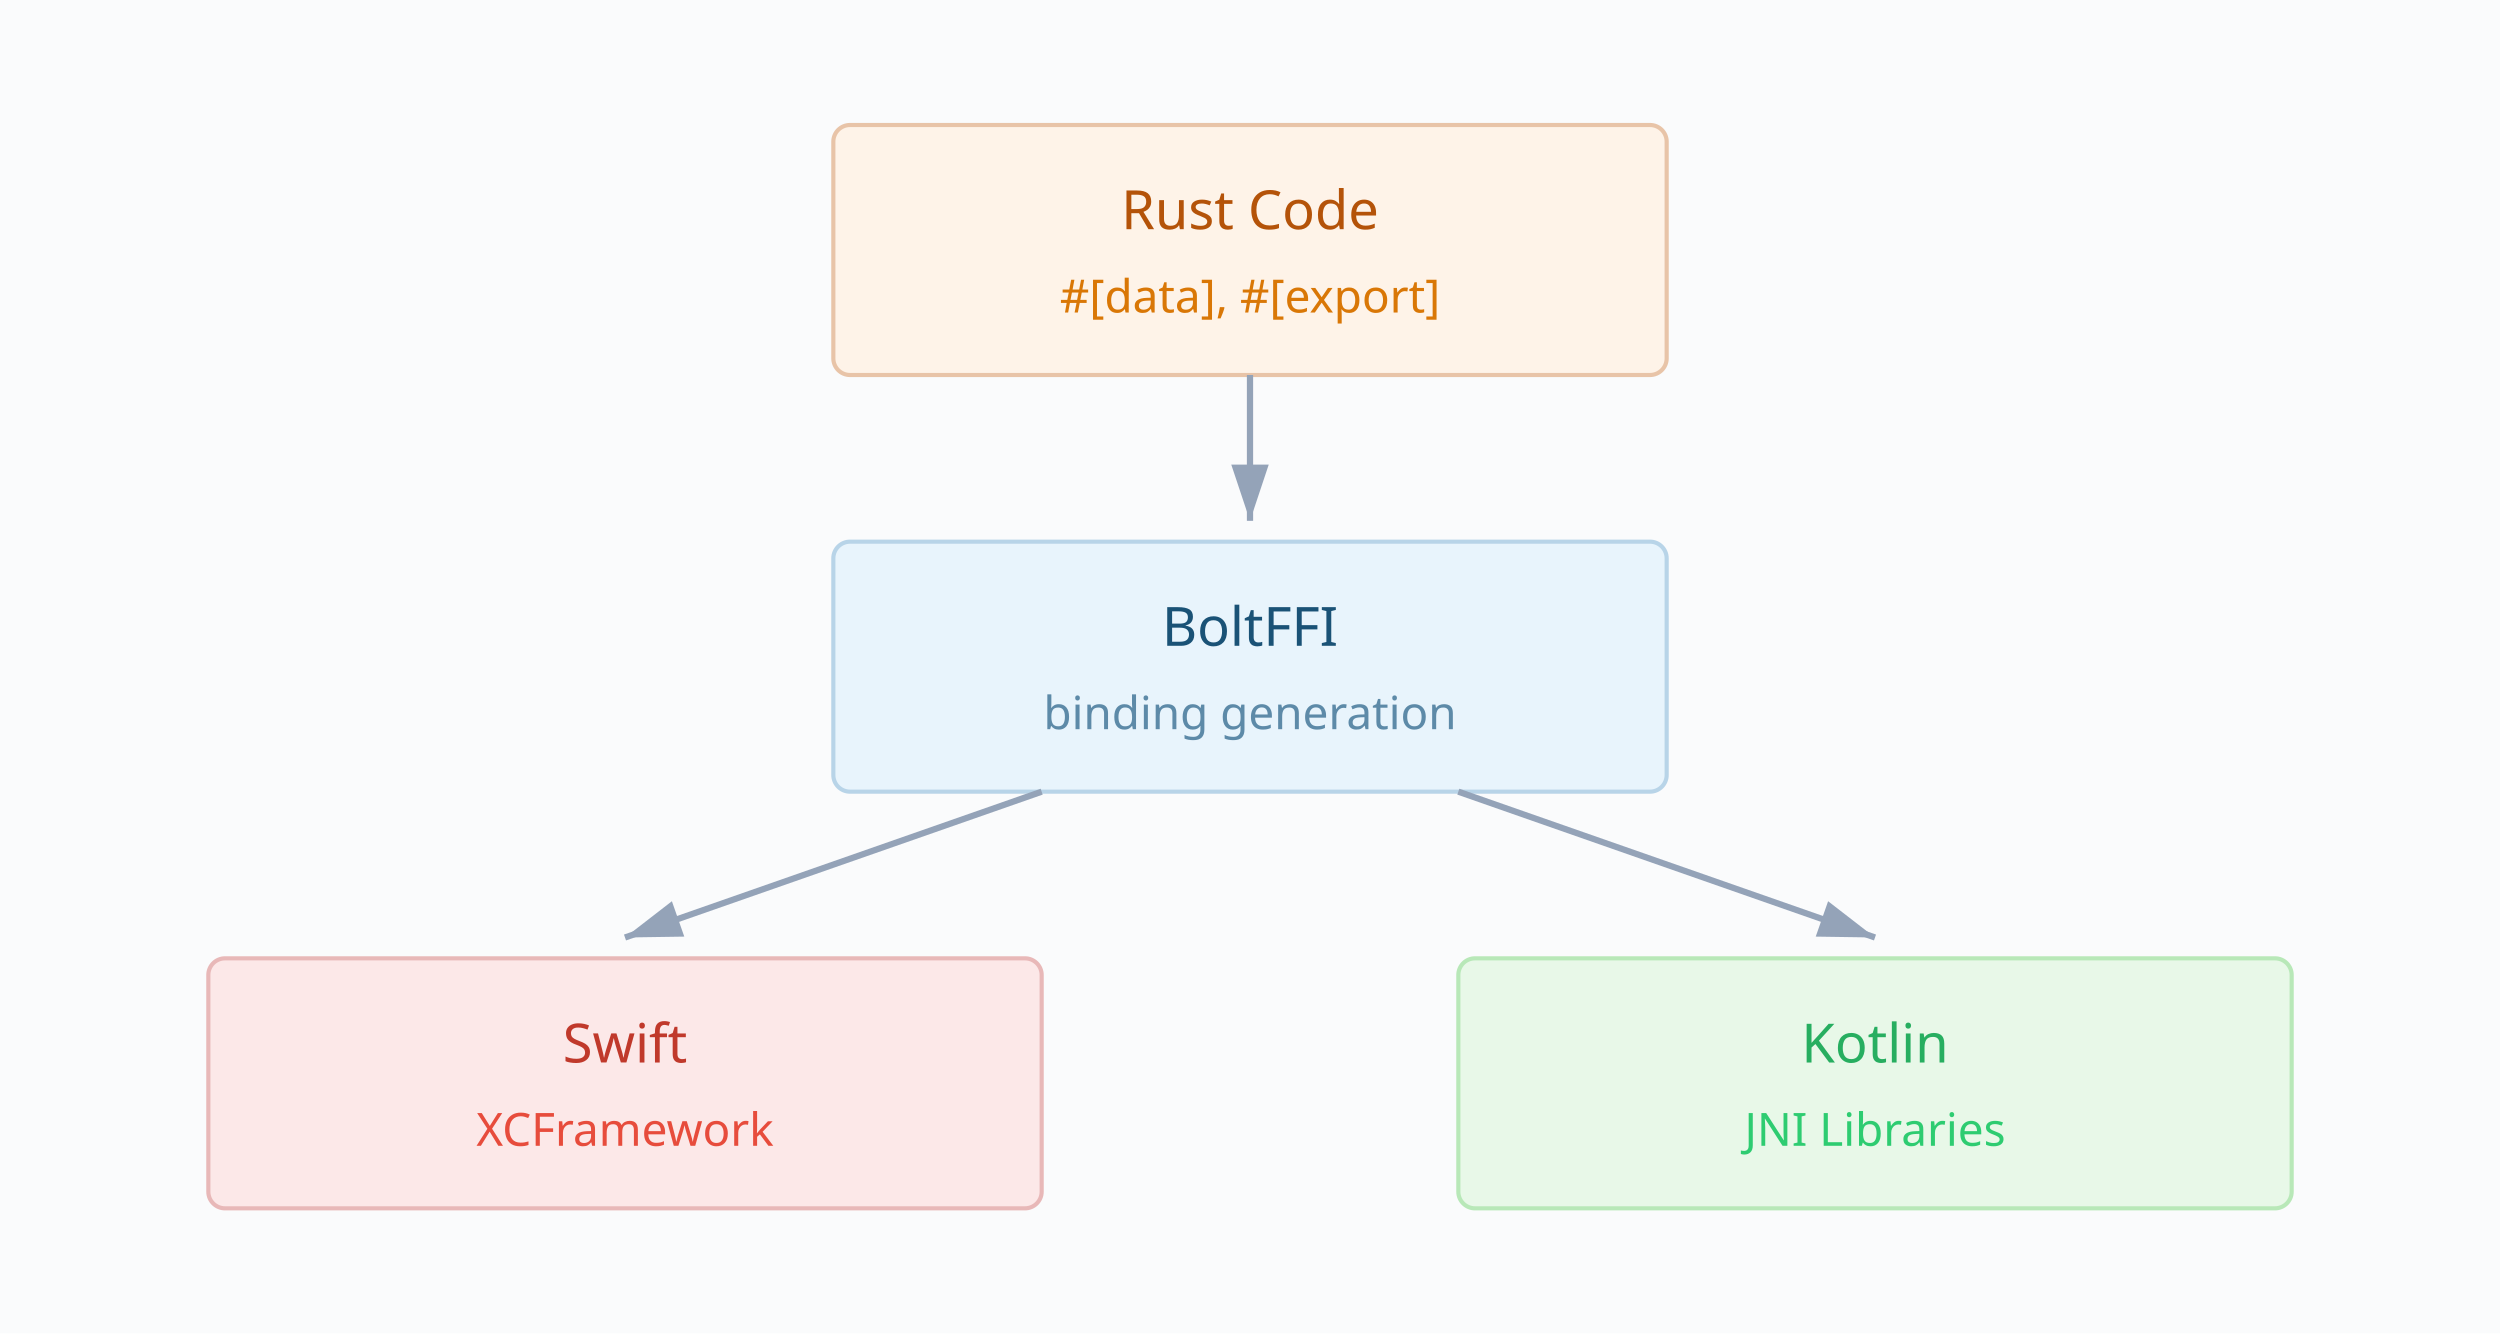
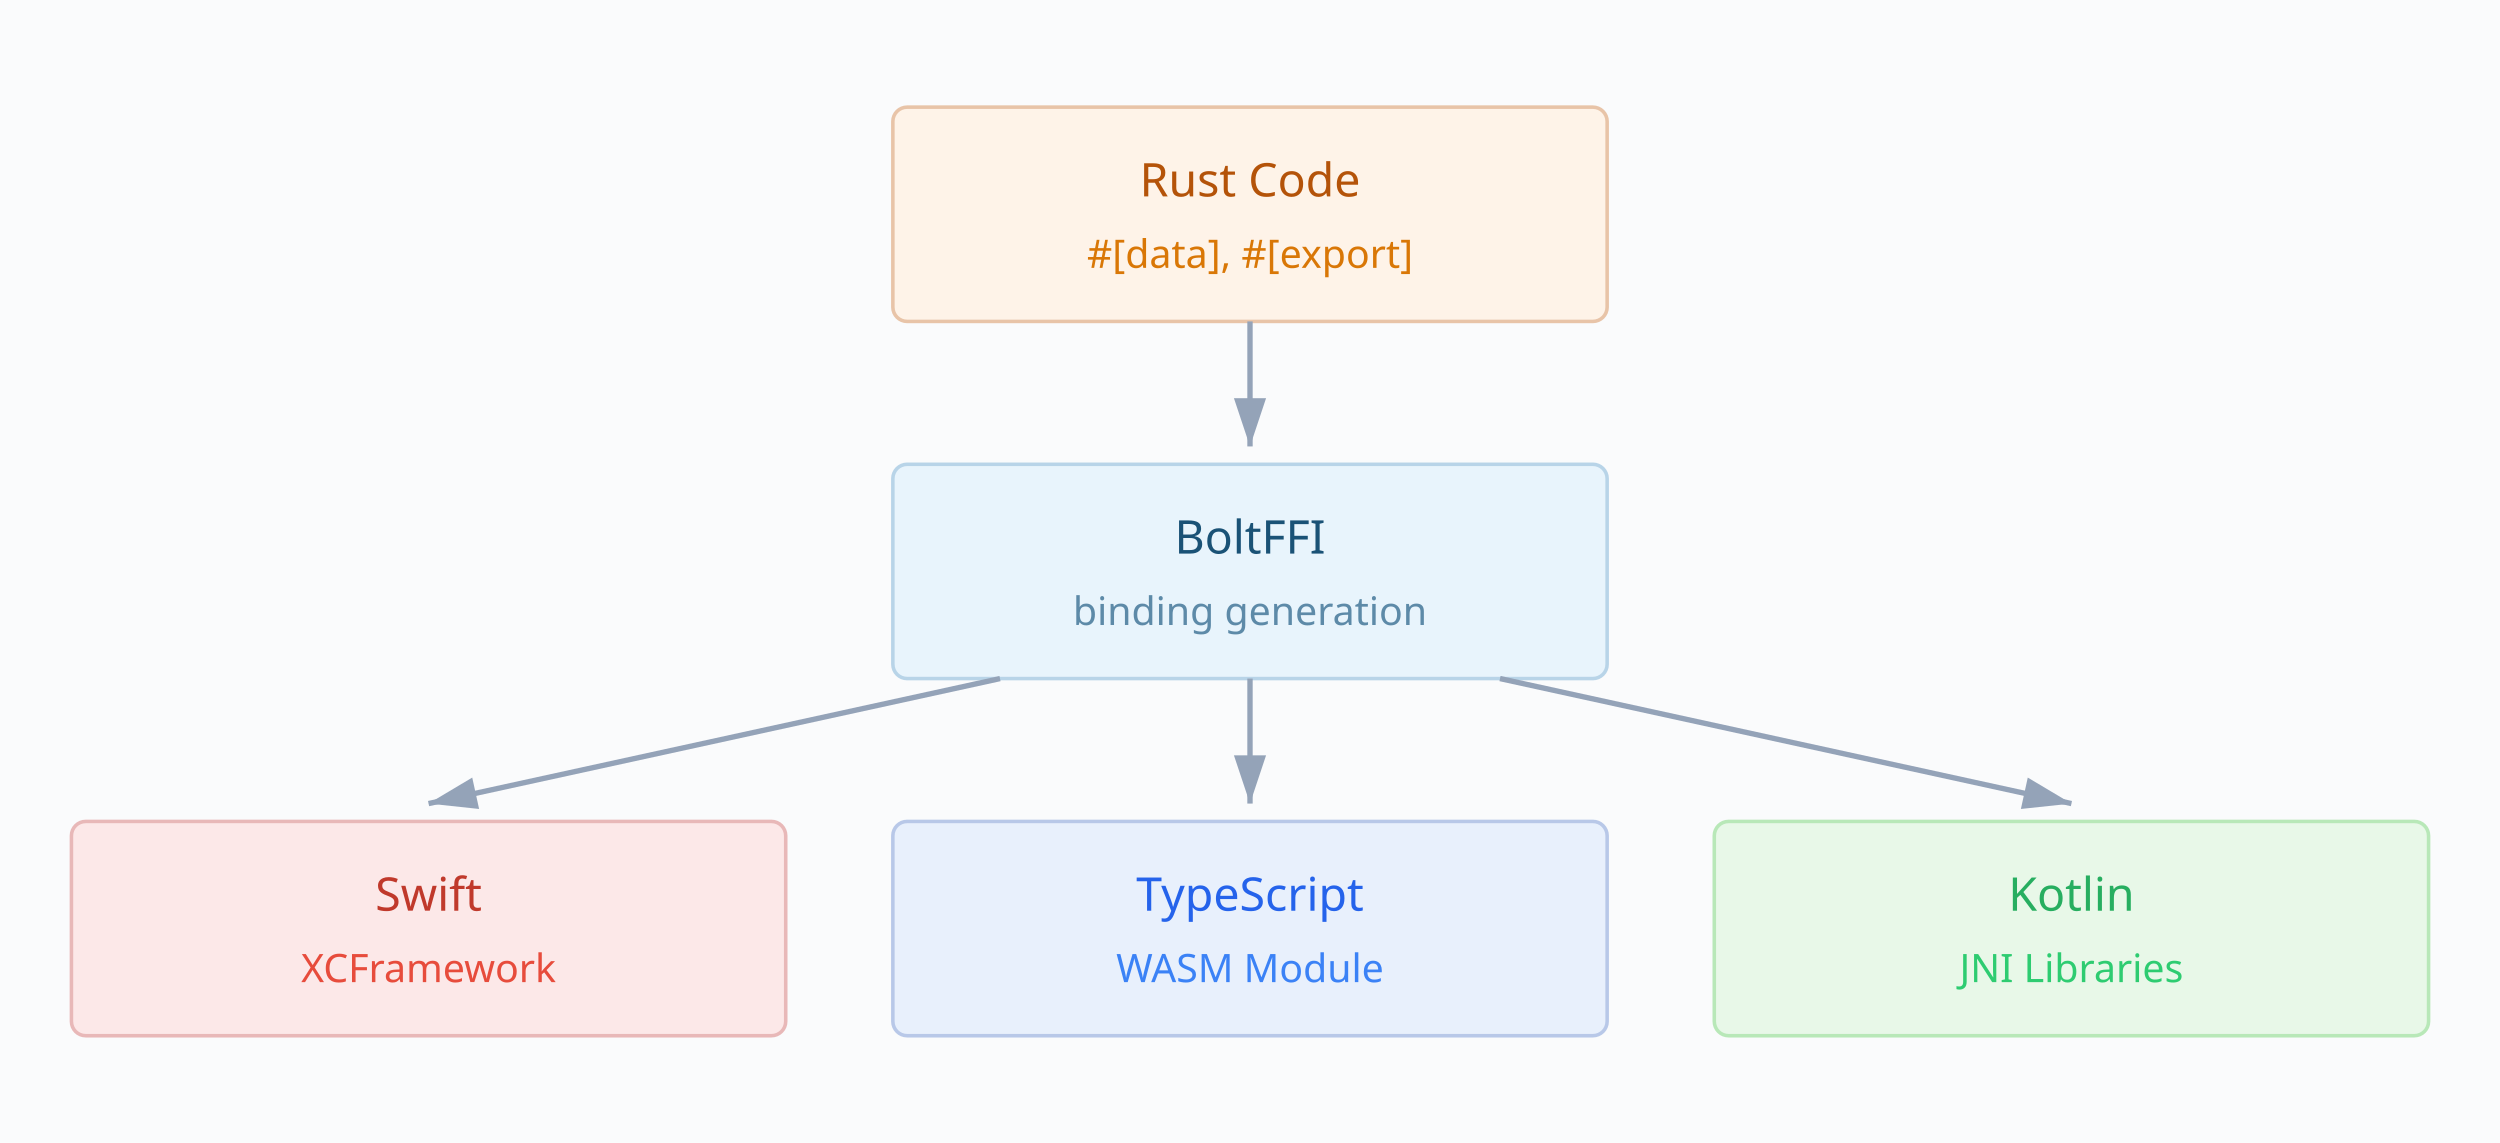
- <svg xmlns="http://www.w3.org/2000/svg" viewBox="0 0 600 320">
-   <rect width="600" height="320" fill="#fafbfc" />
-   <rect x="200" y="30" width="200" height="60" rx="4" fill="#fef3e8" stroke="#e8c4a8" stroke-width="1" />
-   <text x="300" y="55" text-anchor="middle" fill="#b45309" font-family="system-ui, sans-serif" font-size="13" font-weight="500">Rust Code</text>
-   <text x="300" y="75" text-anchor="middle" fill="#d97706" font-family="system-ui, sans-serif" font-size="11">#[data], #[export]</text>
-   <path d="M300 90 L300 125" stroke="#94a3b8" stroke-width="1.5" fill="none" marker-end="url(#arrow)" />
-   <rect x="200" y="130" width="200" height="60" rx="4" fill="#e8f4fc" stroke="#b8d4e8" stroke-width="1" />
-   <text x="300" y="155" text-anchor="middle" fill="#1a5276" font-family="system-ui, sans-serif" font-size="13" font-weight="500">BoltFFI</text>
-   <text x="300" y="175" text-anchor="middle" fill="#5d8aa8" font-family="system-ui, sans-serif" font-size="11">binding generation</text>
-   <path d="M250 190 L150 225" stroke="#94a3b8" stroke-width="1.5" fill="none" marker-end="url(#arrow)" />
-   <path d="M350 190 L450 225" stroke="#94a3b8" stroke-width="1.5" fill="none" marker-end="url(#arrow)" />
-   <rect x="50" y="230" width="200" height="60" rx="4" fill="#fce8e8" stroke="#e8b8b8" stroke-width="1" />
-   <text x="150" y="255" text-anchor="middle" fill="#c0392b" font-family="system-ui, sans-serif" font-size="13" font-weight="500">Swift</text>
-   <text x="150" y="275" text-anchor="middle" fill="#e74c3c" font-family="system-ui, sans-serif" font-size="11">XCFramework</text>
-   <rect x="350" y="230" width="200" height="60" rx="4" fill="#e8f8e8" stroke="#b8e8b8" stroke-width="1" />
-   <text x="450" y="255" text-anchor="middle" fill="#27ae60" font-family="system-ui, sans-serif" font-size="13" font-weight="500">Kotlin</text>
-   <text x="450" y="275" text-anchor="middle" fill="#2ecc71" font-family="system-ui, sans-serif" font-size="11">JNI Libraries</text>
+ <svg xmlns="http://www.w3.org/2000/svg" viewBox="0 0 700 320">
+   <rect width="700" height="320" fill="#fafbfc" />
+   <rect x="250" y="30" width="200" height="60" rx="4" fill="#fef3e8" stroke="#e8c4a8" stroke-width="1" />
+   <text x="350" y="55" text-anchor="middle" fill="#b45309" font-family="system-ui, sans-serif" font-size="13" font-weight="500">Rust Code</text>
+   <text x="350" y="75" text-anchor="middle" fill="#d97706" font-family="system-ui, sans-serif" font-size="11">#[data], #[export]</text>
+   <path d="M350 90 L350 125" stroke="#94a3b8" stroke-width="1.5" fill="none" marker-end="url(#arrow)" />
+   <rect x="250" y="130" width="200" height="60" rx="4" fill="#e8f4fc" stroke="#b8d4e8" stroke-width="1" />
+   <text x="350" y="155" text-anchor="middle" fill="#1a5276" font-family="system-ui, sans-serif" font-size="13" font-weight="500">BoltFFI</text>
+   <text x="350" y="175" text-anchor="middle" fill="#5d8aa8" font-family="system-ui, sans-serif" font-size="11">binding generation</text>
+   <path d="M280 190 L120 225" stroke="#94a3b8" stroke-width="1.5" fill="none" marker-end="url(#arrow)" />
+   <path d="M350 190 L350 225" stroke="#94a3b8" stroke-width="1.5" fill="none" marker-end="url(#arrow)" />
+   <path d="M420 190 L580 225" stroke="#94a3b8" stroke-width="1.5" fill="none" marker-end="url(#arrow)" />
+   <rect x="20" y="230" width="200" height="60" rx="4" fill="#fce8e8" stroke="#e8b8b8" stroke-width="1" />
+   <text x="120" y="255" text-anchor="middle" fill="#c0392b" font-family="system-ui, sans-serif" font-size="13" font-weight="500">Swift</text>
+   <text x="120" y="275" text-anchor="middle" fill="#e74c3c" font-family="system-ui, sans-serif" font-size="11">XCFramework</text>
+   <rect x="250" y="230" width="200" height="60" rx="4" fill="#e8f0fc" stroke="#b8c8e8" stroke-width="1" />
+   <text x="350" y="255" text-anchor="middle" fill="#2563eb" font-family="system-ui, sans-serif" font-size="13" font-weight="500">TypeScript</text>
+   <text x="350" y="275" text-anchor="middle" fill="#3b82f6" font-family="system-ui, sans-serif" font-size="11">WASM Module</text>
+   <rect x="480" y="230" width="200" height="60" rx="4" fill="#e8f8e8" stroke="#b8e8b8" stroke-width="1" />
+   <text x="580" y="255" text-anchor="middle" fill="#27ae60" font-family="system-ui, sans-serif" font-size="13" font-weight="500">Kotlin</text>
+   <text x="580" y="275" text-anchor="middle" fill="#2ecc71" font-family="system-ui, sans-serif" font-size="11">JNI Libraries</text>
  <defs>
    <marker id="arrow" markerWidth="10" markerHeight="10" refX="9" refY="3" orient="auto" markerUnits="strokeWidth">
      <path d="M0,0 L0,6 L9,3 z" fill="#94a3b8" />
    </marker>
  </defs>
</svg>
